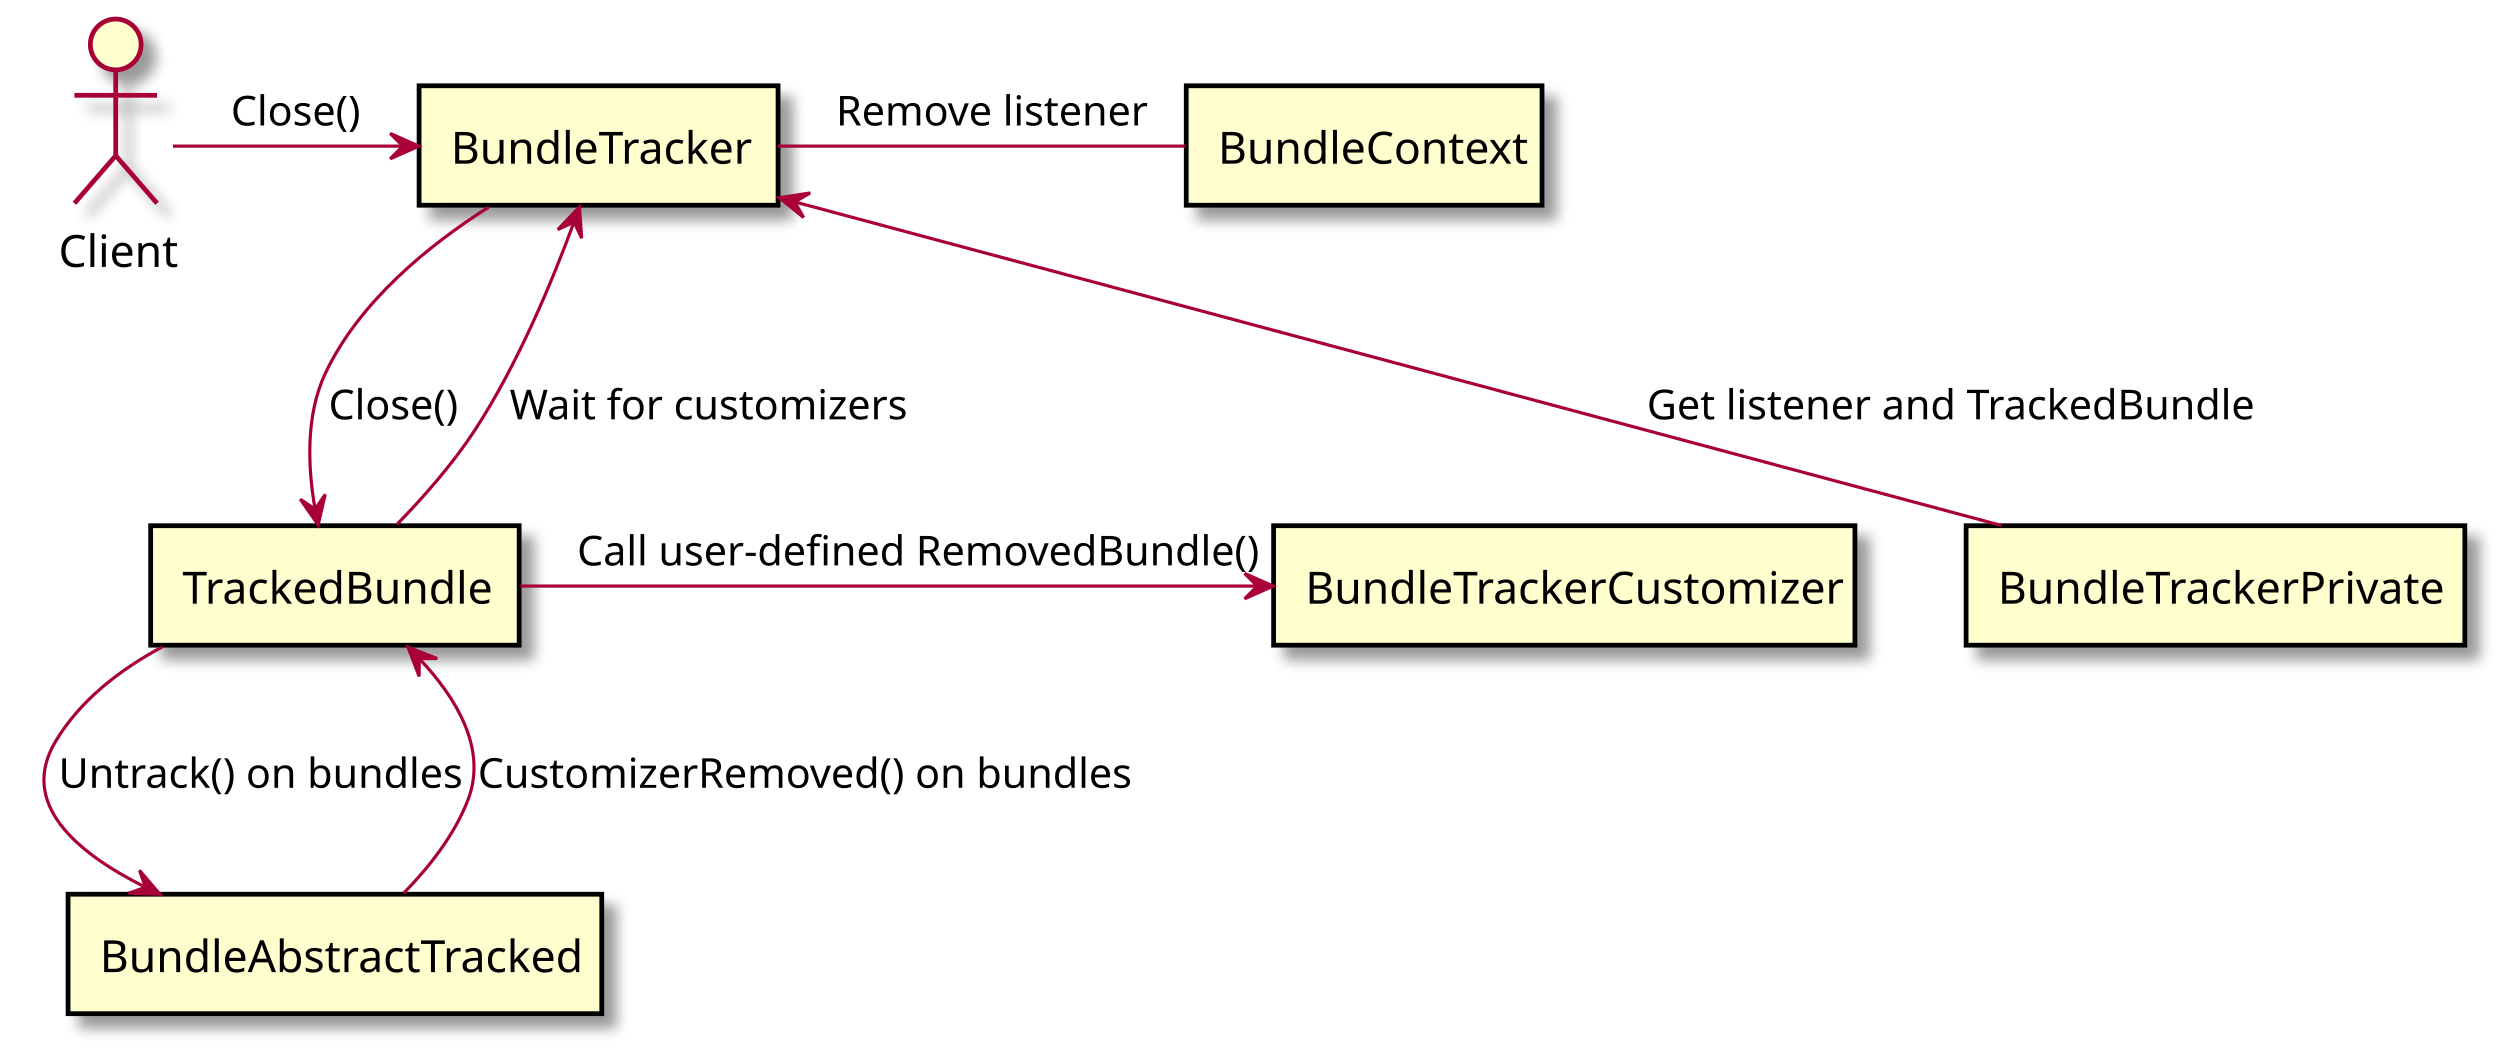
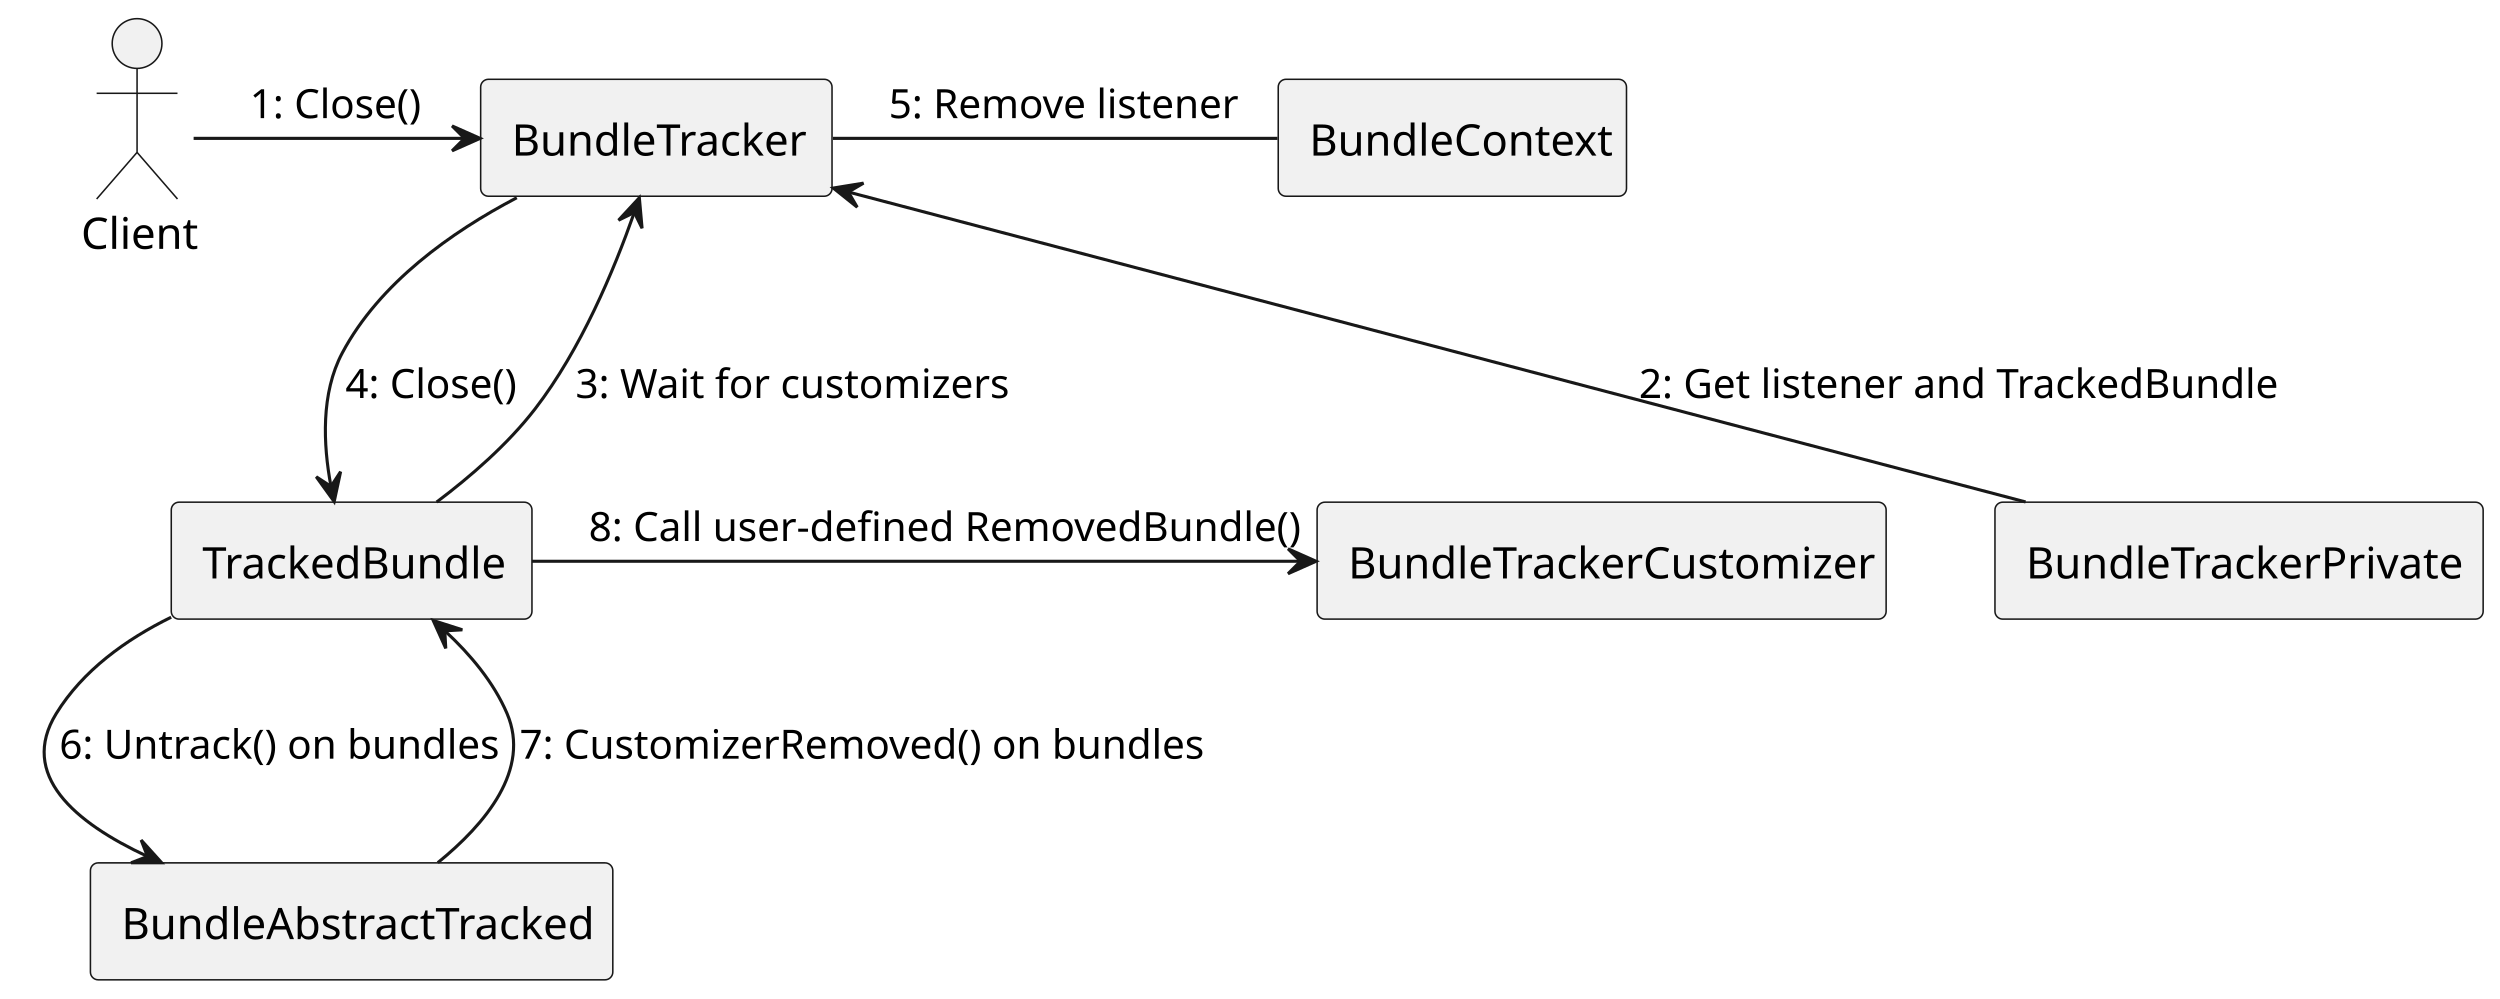
- <svg xmlns="http://www.w3.org/2000/svg" contentScriptType="application/ecmascript" contentStyleType="text/css" height="331px" preserveAspectRatio="none" style="width:787px;height:331px;background:#FFFFFF;" version="1.1" viewBox="0 0 787 331" width="787px" zoomAndPan="magnify">
-   <defs>
-     <filter height="300%" id="ftavpzdz3o0rb" width="300%" x="-1" y="-1">
-       <feGaussianBlur result="blurOut" stdDeviation="2.0" />
-       <feColorMatrix in="blurOut" result="blurOut2" type="matrix" values="0 0 0 0 0 0 0 0 0 0 0 0 0 0 0 0 0 0 .4 0" />
-       <feOffset dx="4.0" dy="4.0" in="blurOut2" result="blurOut3" />
-       <feBlend in="SourceGraphic" in2="blurOut3" mode="normal" />
-     </filter>
-   </defs>
+ <svg xmlns="http://www.w3.org/2000/svg" contentStyleType="text/css" height="321px" preserveAspectRatio="none" style="width:804px;height:321px;background:#FFFFFF;" version="1.1" viewBox="0 0 804 321" width="804px" zoomAndPan="magnify">
+   <defs />
  <g>
-     <ellipse cx="36.43" cy="14" fill="#FEFECE" filter="url(#ftavpzdz3o0rb)" rx="8" ry="8" style="stroke:#A80036;stroke-width:1.5;" />
-     <path d="M36.43,22 L36.43,49 M23.43,30 L49.43,30 M36.43,49 L23.43,64 M36.43,49 L49.43,64 " fill="none" filter="url(#ftavpzdz3o0rb)" style="stroke:#A80036;stroke-width:1.5;" />
-     <text fill="#000000" font-family="sans-serif" font-size="14" lengthAdjust="spacing" textLength="36" x="18.43" y="84.033">Client</text>
-     <rect fill="#FEFECE" filter="url(#ftavpzdz3o0rb)" height="37.609" style="stroke:#000000;stroke-width:1.5;" width="113" x="131.93" y="27" />
-     <text fill="#000000" font-family="sans-serif" font-size="14" lengthAdjust="spacing" textLength="93" x="141.93" y="51.533">BundleTracker</text>
-     <rect fill="#FEFECE" filter="url(#ftavpzdz3o0rb)" height="37.609" style="stroke:#000000;stroke-width:1.5;" width="157" x="618.93" y="165.5" />
-     <text fill="#000000" font-family="sans-serif" font-size="14" lengthAdjust="spacing" textLength="137" x="628.93" y="190.033">BundleTrackerPrivate</text>
-     <rect fill="#FEFECE" filter="url(#ftavpzdz3o0rb)" height="37.609" style="stroke:#000000;stroke-width:1.5;" width="116" x="47.43" y="165.5" />
-     <text fill="#000000" font-family="sans-serif" font-size="14" lengthAdjust="spacing" textLength="96" x="57.43" y="190.033">TrackedBundle</text>
-     <rect fill="#FEFECE" filter="url(#ftavpzdz3o0rb)" height="37.609" style="stroke:#000000;stroke-width:1.5;" width="112" x="373.43" y="27" />
-     <text fill="#000000" font-family="sans-serif" font-size="14" lengthAdjust="spacing" textLength="92" x="383.43" y="51.533">BundleContext</text>
-     <rect fill="#FEFECE" filter="url(#ftavpzdz3o0rb)" height="37.609" style="stroke:#000000;stroke-width:1.5;" width="168" x="21.43" y="281.5" />
-     <text fill="#000000" font-family="sans-serif" font-size="14" lengthAdjust="spacing" textLength="148" x="31.43" y="306.033">BundleAbstractTracked</text>
-     <rect fill="#FEFECE" filter="url(#ftavpzdz3o0rb)" height="37.609" style="stroke:#000000;stroke-width:1.5;" width="183" x="400.93" y="165.5" />
-     <text fill="#000000" font-family="sans-serif" font-size="14" lengthAdjust="spacing" textLength="163" x="410.93" y="190.033">BundleTrackerCustomizer</text>
-     <path d="M54.46,46 C72.3,46 100.63,46 126.66,46 " fill="none" id="Client-to-BT" style="stroke:#A80036;stroke-width:1.0;" />
-     <polygon fill="#A80036" points="131.83,46,122.83,42,126.83,46,122.83,50,131.83,46" style="stroke:#A80036;stroke-width:1.0;" />
-     <text fill="#000000" font-family="sans-serif" font-size="13" lengthAdjust="spacing" textLength="41" x="72.68" y="39.495">Close()</text>
-     <path d="M250.41,63.62 C346.51,89.39 530.72,138.79 630.02,165.42 " fill="none" id="BT-backto-BTP" style="stroke:#A80036;stroke-width:1.0;" />
-     <polygon fill="#A80036" points="245.33,62.26,252.981,68.462,250.158,63.56,255.06,60.737,245.33,62.26" style="stroke:#A80036;stroke-width:1.0;" />
-     <text fill="#000000" font-family="sans-serif" font-size="13" lengthAdjust="spacing" textLength="182" x="518.43" y="131.995">Get listener and TrackedBundle</text>
-     <path d="M180.6,70.17 C173.8,88.66 162.94,114.81 149.43,135.5 C142.5,146.1 133.22,156.61 124.96,165.09 " fill="none" id="BT-backto-TB" style="stroke:#A80036;stroke-width:1.0;" />
-     <polygon fill="#A80036" points="182.41,65.17,175.587,72.273,180.709,69.872,183.11,74.994,182.41,65.17" style="stroke:#A80036;stroke-width:1.0;" />
-     <text fill="#000000" font-family="sans-serif" font-size="13" lengthAdjust="spacing" textLength="120" x="160.43" y="131.995">Wait for customizers</text>
-     <path d="M153.8,65.22 C134.83,77.26 113.08,94.99 102.43,117.5 C96.19,130.68 96.88,147.05 99.17,160.18 " fill="none" id="BT-to-TB" style="stroke:#A80036;stroke-width:1.0;" />
-     <polygon fill="#A80036" points="100.15,165.23,102.377,155.636,99.205,160.32,94.522,157.148,100.15,165.23" style="stroke:#A80036;stroke-width:1.0;" />
-     <text fill="#000000" font-family="sans-serif" font-size="13" lengthAdjust="spacing" textLength="41" x="103.43" y="131.995">Close()</text>
-     <path d="M244.93,46 C283.61,46 334.67,46 373.28,46 " fill="none" id="BT-BC" style="stroke:#A80036;stroke-width:1.0;" />
-     <text fill="#000000" font-family="sans-serif" font-size="13" lengthAdjust="spacing" textLength="92" x="263.18" y="39.495">Remove listener</text>
-     <path d="M51.11,203.62 C37.79,210.77 25.15,220.48 17.43,233.5 C6,252.74 23.48,268.2 45.79,279.3 " fill="none" id="TB-to-BAT" style="stroke:#A80036;stroke-width:1.0;" />
-     <polygon fill="#A80036" points="50.31,281.47,43.914,273.981,45.799,279.314,40.465,281.199,50.31,281.47" style="stroke:#A80036;stroke-width:1.0;" />
-     <text fill="#000000" font-family="sans-serif" font-size="13" lengthAdjust="spacing" textLength="120" x="18.43" y="247.995">Untrack() on bundles</text>
-     <path d="M127.09,281.15 C135.09,272.99 143.22,262.69 147.43,251.5 C153.36,235.71 143.66,219.72 132.09,207.43 " fill="none" id="BAT-to-TB" style="stroke:#A80036;stroke-width:1.0;" />
-     <polygon fill="#A80036" points="128.46,203.73,131.94,212.944,131.974,207.287,137.631,207.321,128.46,203.73" style="stroke:#A80036;stroke-width:1.0;" />
-     <text fill="#000000" font-family="sans-serif" font-size="13" lengthAdjust="spacing" textLength="194" x="150.43" y="247.995">CustomizerRemoved() on bundles</text>
-     <path d="M163.78,184.5 C225.13,184.5 322.67,184.5 395.58,184.5 " fill="none" id="TB-to-BTC" style="stroke:#A80036;stroke-width:1.0;" />
-     <polygon fill="#A80036" points="400.79,184.5,391.79,180.5,395.79,184.5,391.79,188.5,400.79,184.5" style="stroke:#A80036;stroke-width:1.0;" />
-     <text fill="#000000" font-family="sans-serif" font-size="13" lengthAdjust="spacing" textLength="201" x="181.68" y="177.995">Call user-defined RemovedBundle()</text>
+     <g id="elem_Client">
+       <ellipse cx="44.08" cy="14" fill="#F1F1F1" rx="8" ry="8" style="stroke:#181818;stroke-width:0.5;" />
+       <path d="M44.08,22 L44.08,49 M31.08,30 L57.08,30 M44.08,49 L31.08,64 M44.08,49 L57.08,64 " fill="none" style="stroke:#181818;stroke-width:0.5;" />
+       <text fill="#000000" font-family="sans-serif" font-size="14" lengthAdjust="spacing" textLength="36" x="26.08" y="80.033">Client</text>
+     </g>
+     <g id="elem_BT">
+       <rect fill="#F1F1F1" height="37.609" rx="2.5" ry="2.5" style="stroke:#181818;stroke-width:0.5;" width="113" x="154.58" y="25.5" />
+       <text fill="#000000" font-family="sans-serif" font-size="14" lengthAdjust="spacing" textLength="93" x="164.58" y="50.033">BundleTracker</text>
+     </g>
+     <g id="elem_BTP">
+       <rect fill="#F1F1F1" height="37.609" rx="2.5" ry="2.5" style="stroke:#181818;stroke-width:0.5;" width="157" x="641.58" y="161.5" />
+       <text fill="#000000" font-family="sans-serif" font-size="14" lengthAdjust="spacing" textLength="137" x="651.58" y="186.033">BundleTrackerPrivate</text>
+     </g>
+     <g id="elem_TB">
+       <rect fill="#F1F1F1" height="37.609" rx="2.5" ry="2.5" style="stroke:#181818;stroke-width:0.5;" width="116" x="55.08" y="161.5" />
+       <text fill="#000000" font-family="sans-serif" font-size="14" lengthAdjust="spacing" textLength="96" x="65.08" y="186.033">TrackedBundle</text>
+     </g>
+     <g id="elem_BC">
+       <rect fill="#F1F1F1" height="37.609" rx="2.5" ry="2.5" style="stroke:#181818;stroke-width:0.5;" width="112" x="411.08" y="25.5" />
+       <text fill="#000000" font-family="sans-serif" font-size="14" lengthAdjust="spacing" textLength="92" x="421.08" y="50.033">BundleContext</text>
+     </g>
+     <g id="elem_BAT">
+       <rect fill="#F1F1F1" height="37.609" rx="2.5" ry="2.5" style="stroke:#181818;stroke-width:0.5;" width="168" x="29.08" y="277.5" />
+       <text fill="#000000" font-family="sans-serif" font-size="14" lengthAdjust="spacing" textLength="148" x="39.08" y="302.033">BundleAbstractTracked</text>
+     </g>
+     <g id="elem_BTC">
+       <rect fill="#F1F1F1" height="37.609" rx="2.5" ry="2.5" style="stroke:#181818;stroke-width:0.5;" width="183" x="423.58" y="161.5" />
+       <text fill="#000000" font-family="sans-serif" font-size="14" lengthAdjust="spacing" textLength="163" x="433.58" y="186.033">BundleTrackerCustomizer</text>
+     </g>
+     <g id="link_Client_BT">
+       <path d="M62.27,44.5 C83.05,44.5 118.17,44.5 149.07,44.5 " fill="none" id="Client-to-BT" style="stroke:#181818;stroke-width:1.0;" />
+       <polygon fill="#181818" points="154.39,44.5,145.39,40.5,149.39,44.5,145.39,48.5,154.39,44.5" style="stroke:#181818;stroke-width:1.0;" />
+       <text fill="#000000" font-family="sans-serif" font-size="13" lengthAdjust="spacing" textLength="56" x="80.33" y="37.995">1: Close()</text>
+     </g>
+     <g id="link_BT_BTP">
+       <path d="M273.04,61.81 C368.73,87 551.83,135.21 651.43,161.43 " fill="none" id="BT-backto-BTP" style="stroke:#181818;stroke-width:1.0;" />
+       <polygon fill="#181818" points="267.99,60.48,275.679,66.634,272.826,61.75,277.711,58.897,267.99,60.48" style="stroke:#181818;stroke-width:1.0;" />
+       <text fill="#000000" font-family="sans-serif" font-size="13" lengthAdjust="spacing" textLength="197" x="527.08" y="127.995">2: Get listener and TrackedBundle</text>
+     </g>
+     <g id="link_BT_TB">
+       <path d="M203.91,68.55 C197.49,86.83 186.81,112.39 172.08,131.5 C163.29,142.9 151.29,153.29 140.41,161.47 " fill="none" id="BT-backto-TB" style="stroke:#181818;stroke-width:1.0;" />
+       <polygon fill="#181818" points="205.61,63.6,198.917,70.825,203.995,68.332,206.488,73.41,205.61,63.6" style="stroke:#181818;stroke-width:1.0;" />
+       <text fill="#000000" font-family="sans-serif" font-size="13" lengthAdjust="spacing" textLength="135" x="185.08" y="127.995">3: Wait for customizers</text>
+     </g>
+     <g id="link_BT_TB">
+       <path d="M166.2,63.59 C145.13,74.63 122.05,91.01 110.08,113.5 C103.18,126.46 103.93,142.96 106.41,156.22 " fill="none" id="BT-to-TB" style="stroke:#181818;stroke-width:1.0;" />
+       <polygon fill="#181818" points="107.47,161.32,109.536,151.69,106.443,156.427,101.706,153.334,107.47,161.32" style="stroke:#181818;stroke-width:1.0;" />
+       <text fill="#000000" font-family="sans-serif" font-size="13" lengthAdjust="spacing" textLength="56" x="111.08" y="127.995">4: Close()</text>
+     </g>
+     <g id="link_BT_BC">
+       <path d="M267.89,44.5 C310.47,44.5 368.44,44.5 410.86,44.5 " fill="none" id="BT-BC" style="stroke:#181818;stroke-width:1.0;" />
+       <text fill="#000000" font-family="sans-serif" font-size="13" lengthAdjust="spacing" textLength="107" x="285.83" y="37.995">5: Remove listener</text>
+     </g>
+     <g id="link_TB_BAT">
+       <path d="M55.05,198.49 C40.49,205.65 26.6,215.65 18.08,229.5 C6,249.14 23.87,264.45 47.26,275.35 " fill="none" id="TB-to-BAT" style="stroke:#181818;stroke-width:1.0;" />
+       <polygon fill="#181818" points="52,277.47,45.396,270.163,47.43,275.442,42.151,277.476,52,277.47" style="stroke:#181818;stroke-width:1.0;" />
+       <text fill="#000000" font-family="sans-serif" font-size="13" lengthAdjust="spacing" textLength="135" x="19.08" y="243.995">6: Untrack() on bundles</text>
+     </g>
+     <g id="link_BAT_TB">
+       <path d="M140.79,277.44 C156.15,264.99 170.74,247.48 163.08,229.5 C158.78,219.42 151.21,210.43 143.24,203.04 " fill="none" id="BAT-to-TB" style="stroke:#181818;stroke-width:1.0;" />
+       <polygon fill="#181818" points="139.31,199.54,143.36,208.518,143.04,202.87,148.688,202.55,139.31,199.54" style="stroke:#181818;stroke-width:1.0;" />
+       <text fill="#000000" font-family="sans-serif" font-size="13" lengthAdjust="spacing" textLength="209" x="167.08" y="243.995">7: CustomizerRemoved() on bundles</text>
+     </g>
+     <g id="link_TB_BTC">
+       <path d="M171.1,180.5 C235.68,180.5 341.07,180.5 418.2,180.5 " fill="none" id="TB-to-BTC" style="stroke:#181818;stroke-width:1.0;" />
+       <polygon fill="#181818" points="423.24,180.5,414.24,176.5,418.24,180.5,414.24,184.5,423.24,180.5" style="stroke:#181818;stroke-width:1.0;" />
+       <text fill="#000000" font-family="sans-serif" font-size="13" lengthAdjust="spacing" textLength="216" x="189.33" y="173.995">8: Call user-defined RemovedBundle()</text>
+     </g>
  </g>
</svg>
